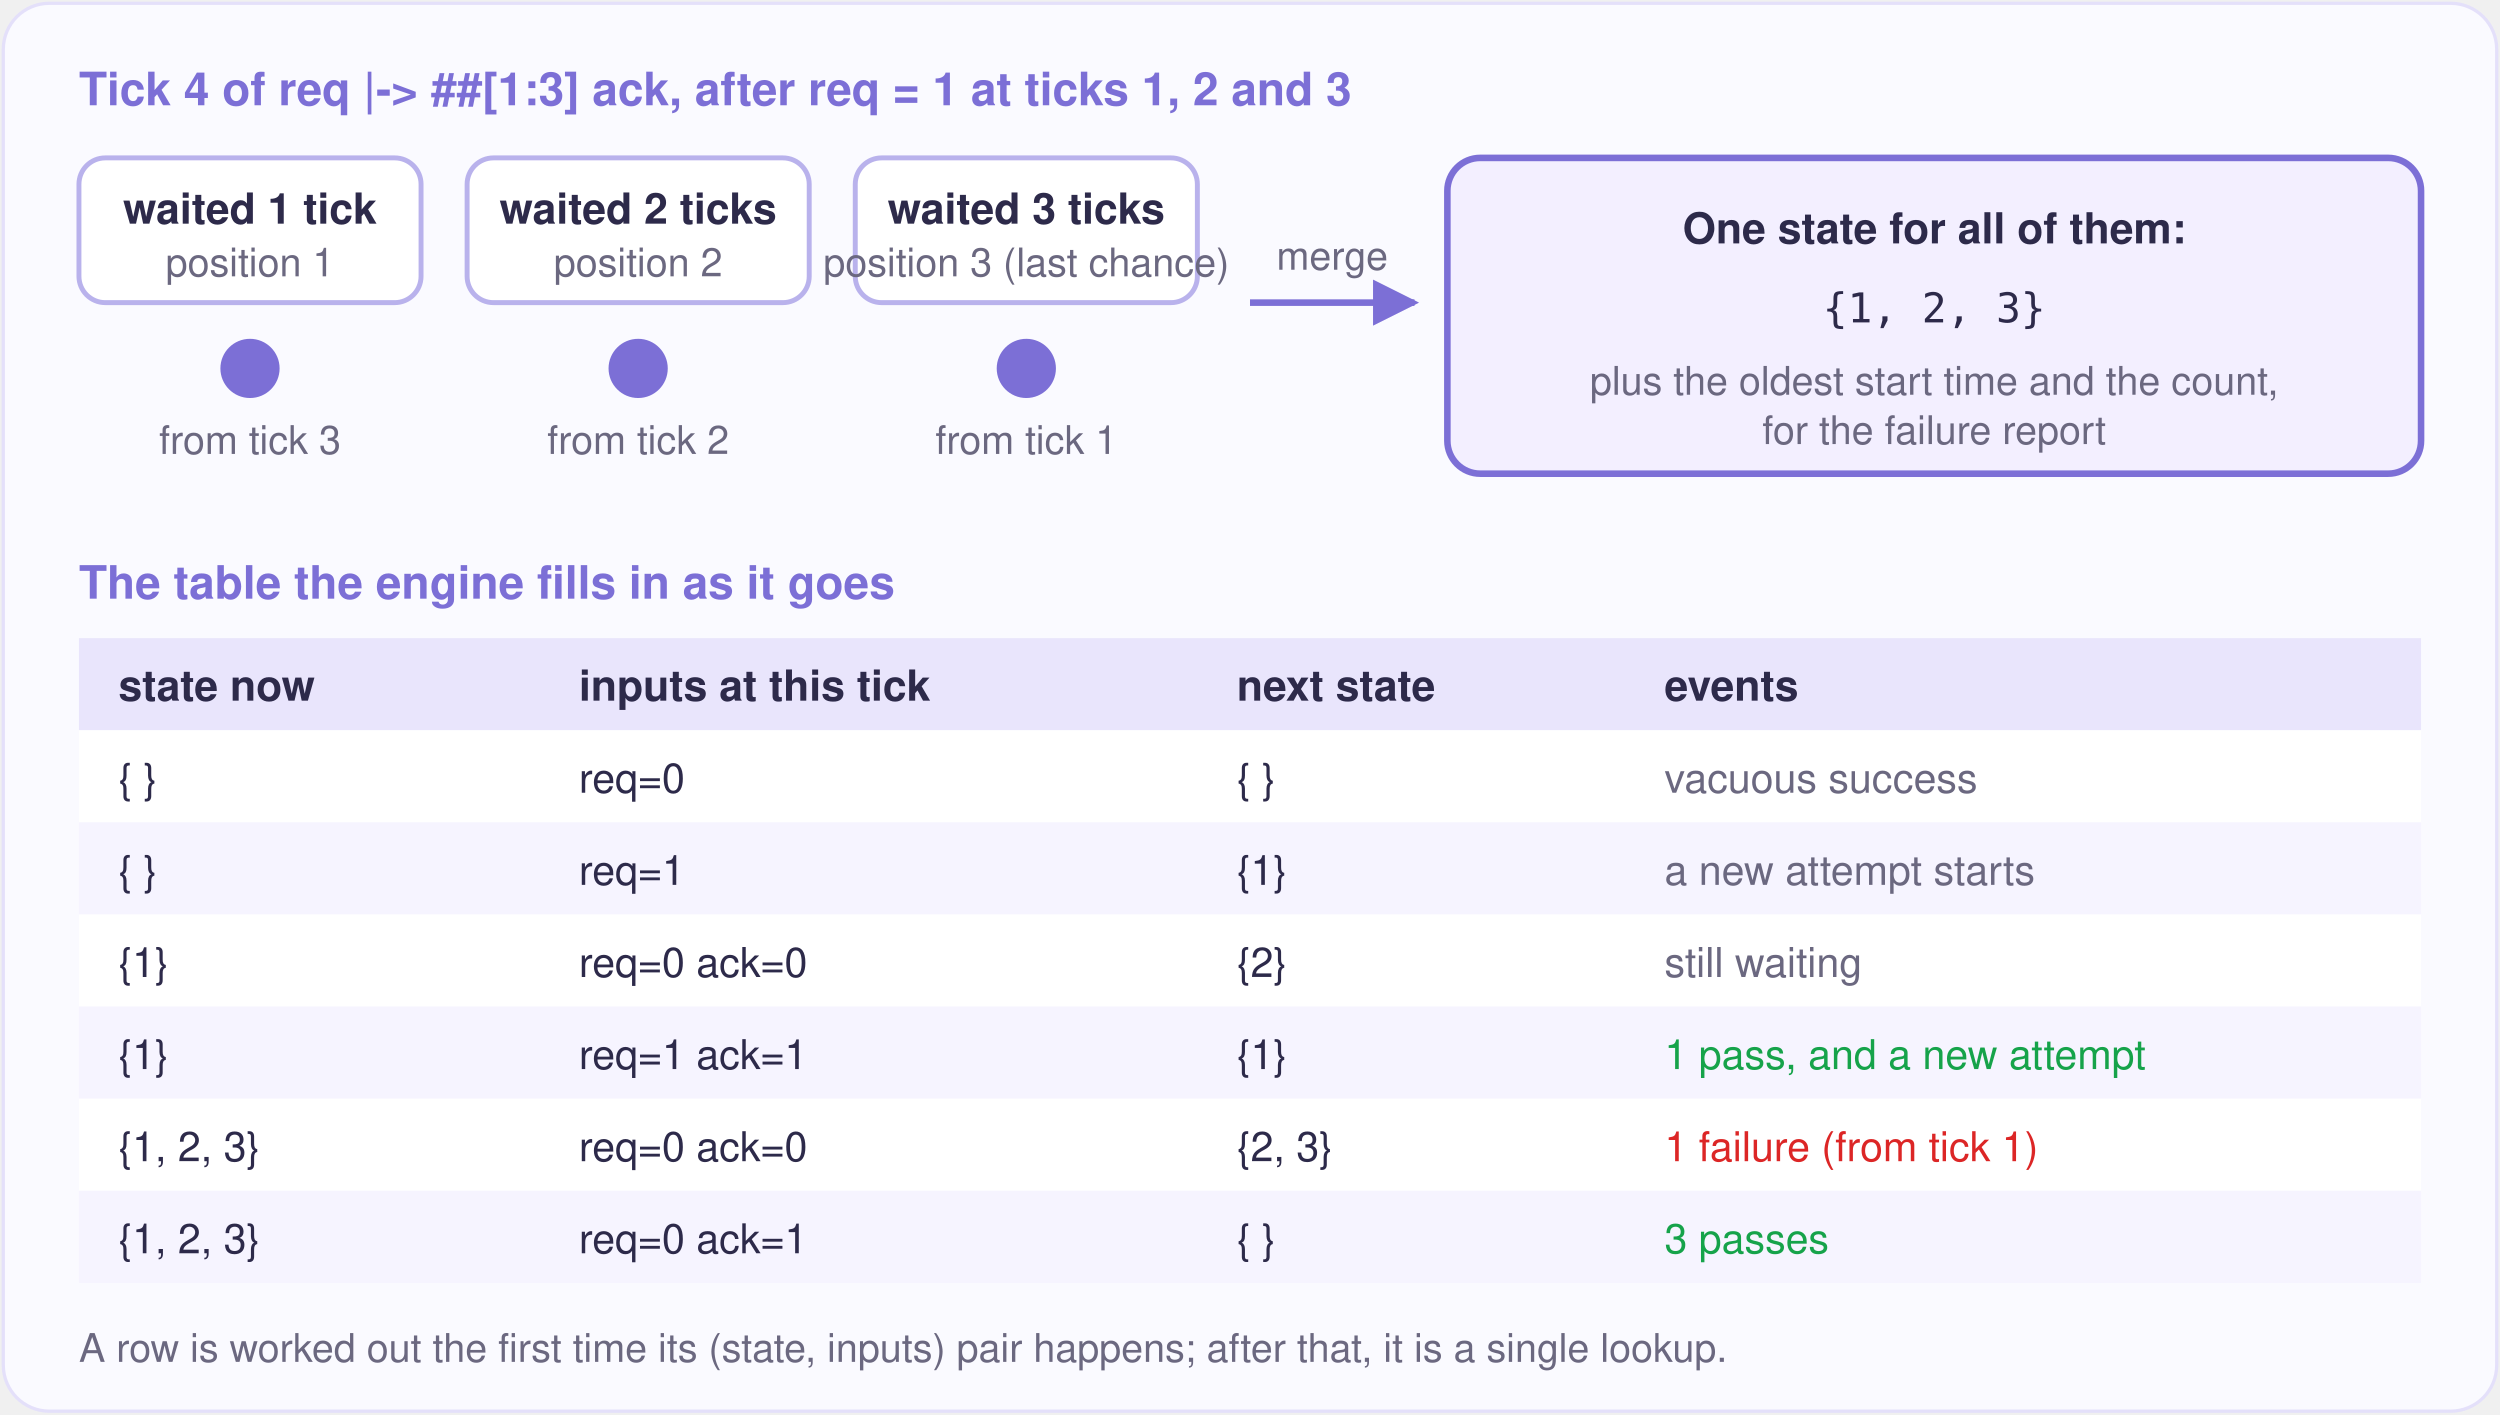
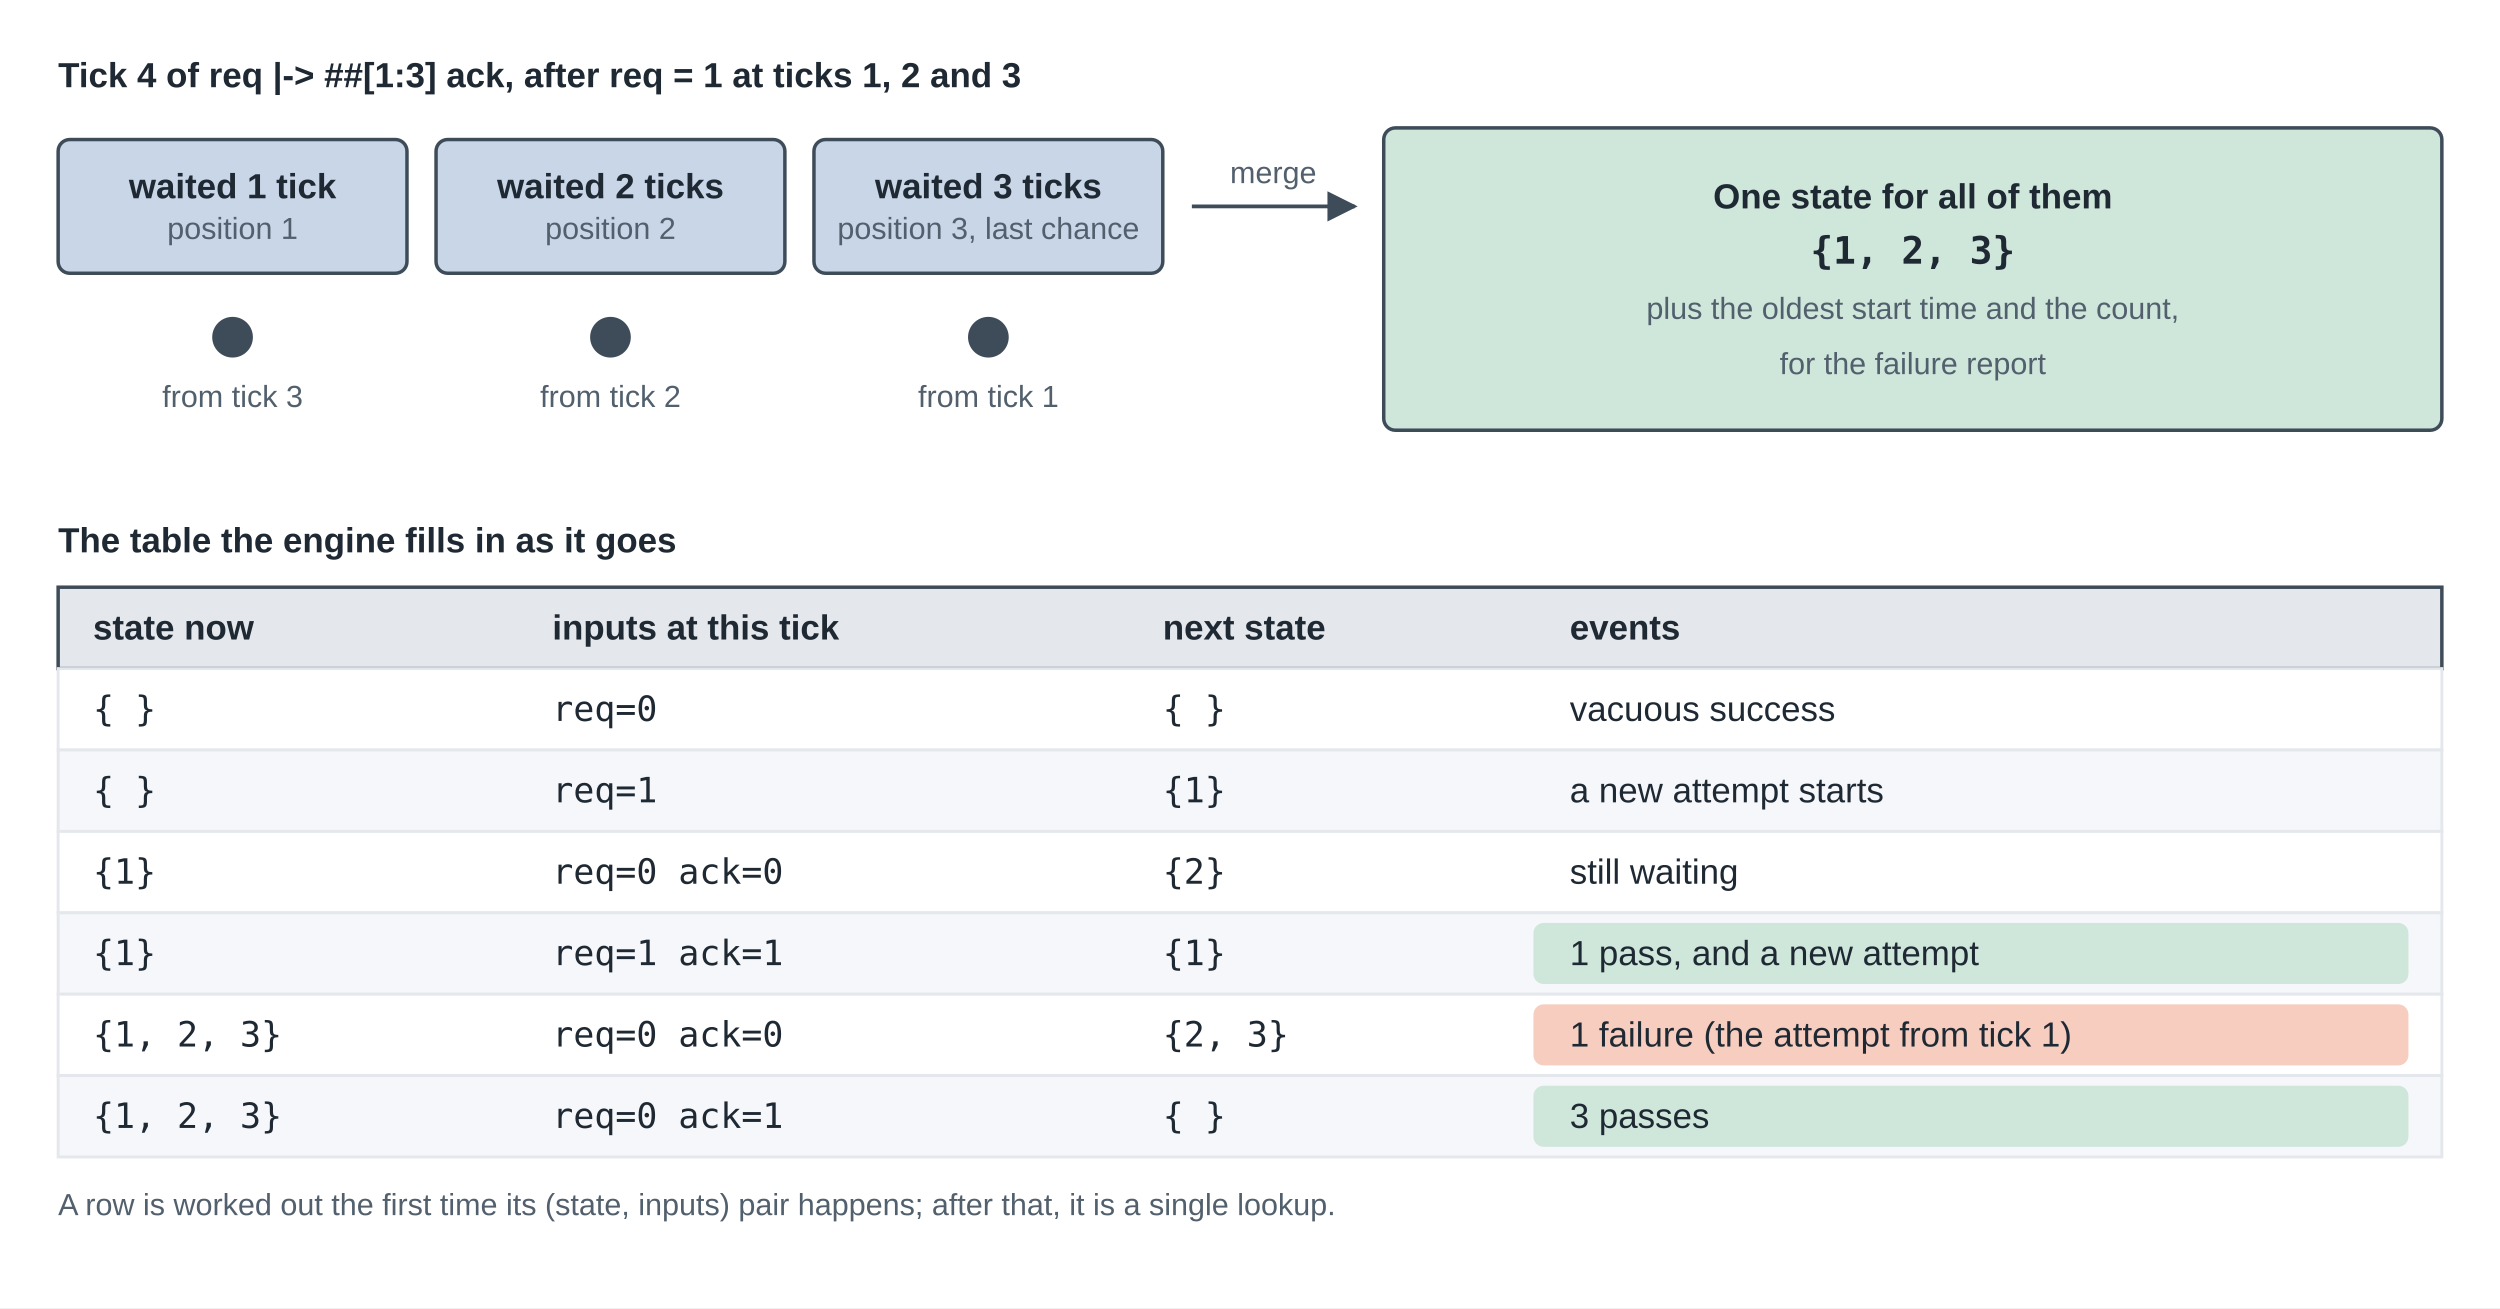
- <svg xmlns="http://www.w3.org/2000/svg" viewBox="0 0 760 430" width="760" height="430" role="img" aria-labelledby="t">
-   <style>
-     text { font-family: "Segoe UI", "Helvetica Neue", Helvetica, Arial, sans-serif; fill: #2d2a4a; }
-     .h { font-size: 14px; font-weight: 700; fill: #7c6fd6; }
-     .t1 { font-size: 13px; font-weight: 600; }
-     .t2 { font-size: 12px; fill: #6b6880; }
-     .code { font-family: Consolas, "DejaVu Sans Mono", monospace; font-size: 12.5px; fill: #2d2a4a; }
-     .box { fill: #ffffff; stroke: #b9b2ec; stroke-width: 1.5; }
-     .hot { fill: #f3efff; stroke: #7c6fd6; stroke-width: 2; }
-     .arrow { stroke: #7c6fd6; stroke-width: 2; fill: none; marker-end: url(#head); }
-     .row { fill: #ffffff; }
-     .alt { fill: #f6f4ff; }
-   </style>
+ <svg xmlns="http://www.w3.org/2000/svg" width="860" height="450" viewBox="0 0 860 450" role="img">
  <defs>
-     <marker id="head" viewBox="0 0 10 10" refX="9" refY="5" markerWidth="7" markerHeight="7" orient="auto">
-       <path d="M0 0 L10 5 L0 10 Z" fill="#7c6fd6" />
+     <marker id="arrow" viewBox="0 0 10 10" refX="9" refY="5" markerWidth="8" markerHeight="8" orient="auto">
+       <path d="M 0 0 L 10 5 L 0 10 z" fill="#3e4c59" />
    </marker>
  </defs>
-   <rect x="1" y="1" width="758" height="428" rx="14" fill="#fafaff" stroke="#e4e0fa" />
-   <text x="24" y="32" class="h">Tick 4 of req |-&gt; ##[1:3] ack, after req = 1 at ticks 1, 2 and 3</text>
-   <rect x="24" y="48" width="104" height="44" rx="8" class="box" />
-   <text x="76" y="68" text-anchor="middle" class="t1">waited 1 tick</text>
-   <text x="76" y="84" text-anchor="middle" class="t2">position 1</text>
-   <rect x="142" y="48" width="104" height="44" rx="8" class="box" />
-   <text x="194" y="68" text-anchor="middle" class="t1">waited 2 ticks</text>
-   <text x="194" y="84" text-anchor="middle" class="t2">position 2</text>
-   <rect x="260" y="48" width="104" height="44" rx="8" class="box" />
-   <text x="312" y="68" text-anchor="middle" class="t1">waited 3 ticks</text>
-   <text x="312" y="84" text-anchor="middle" class="t2">position 3 (last chance)</text>
-   <circle cx="76" cy="112" r="9" fill="#7c6fd6" />
-   <text x="76" y="138" text-anchor="middle" class="t2">from tick 3</text>
-   <circle cx="194" cy="112" r="9" fill="#7c6fd6" />
-   <text x="194" y="138" text-anchor="middle" class="t2">from tick 2</text>
-   <circle cx="312" cy="112" r="9" fill="#7c6fd6" />
-   <text x="312" y="138" text-anchor="middle" class="t2">from tick 1</text>
-   <path d="M380 92 H430" class="arrow" />
-   <text x="405" y="82" text-anchor="middle" class="t2">merge</text>
-   <rect x="440" y="48" width="296" height="96" rx="10" class="hot" />
-   <text x="588" y="74" text-anchor="middle" class="t1">One state for all of them:</text>
-   <text x="588" y="98" text-anchor="middle" class="code">{1, 2, 3}</text>
-   <text x="588" y="120" text-anchor="middle" class="t2">plus the oldest start time and the count,</text>
-   <text x="588" y="135" text-anchor="middle" class="t2">for the failure report</text>
-   <text x="24" y="182" class="h">The table the engine fills in as it goes</text>
-   <rect x="24" y="194" width="712" height="28" fill="#e9e5fc" />
-   <g class="t1">
-     <text x="36" y="213">state now</text>
-     <text x="176" y="213">inputs at this tick</text>
-     <text x="376" y="213">next state</text>
-     <text x="506" y="213">events</text>
-   </g>
-   <rect x="24" y="222" width="712" height="28" class="row" />
-   <rect x="24" y="250" width="712" height="28" class="alt" />
-   <rect x="24" y="278" width="712" height="28" class="row" />
-   <rect x="24" y="306" width="712" height="28" class="alt" />
-   <rect x="24" y="334" width="712" height="28" class="row" />
-   <rect x="24" y="362" width="712" height="28" class="alt" />
-   <g class="code">
-     <text x="36" y="241">{ }</text>
-     <text x="176" y="241">req=0</text>
-     <text x="376" y="241">{ }</text>
-     <text x="36" y="269">{ }</text>
-     <text x="176" y="269">req=1</text>
-     <text x="376" y="269">{1}</text>
-     <text x="36" y="297">{1}</text>
-     <text x="176" y="297">req=0  ack=0</text>
-     <text x="376" y="297">{2}</text>
-     <text x="36" y="325">{1}</text>
-     <text x="176" y="325">req=1  ack=1</text>
-     <text x="376" y="325">{1}</text>
-     <text x="36" y="353">{1, 2, 3}</text>
-     <text x="176" y="353">req=0  ack=0</text>
-     <text x="376" y="353">{2, 3}</text>
-     <text x="36" y="381">{1, 2, 3}</text>
-     <text x="176" y="381">req=0  ack=1</text>
-     <text x="376" y="381">{ }</text>
-   </g>
-   <g font-size="12.5px">
-     <text x="506" y="241" style="fill:#6b6880">vacuous success</text>
-     <text x="506" y="269" style="fill:#6b6880">a new attempt starts</text>
-     <text x="506" y="297" style="fill:#6b6880">still waiting</text>
-     <text x="506" y="325" style="fill:#16a34a">1 pass, and a new attempt</text>
-     <text x="506" y="353" style="fill:#dc2626">1 failure (from tick 1)</text>
-     <text x="506" y="381" style="fill:#16a34a">3 passes</text>
-   </g>
-   <text x="24" y="414" class="t2">A row is worked out the first time its (state, inputs) pair happens; after that, it is a single lookup.</text>
+   <rect x="0" y="0" width="860" height="450" fill="#ffffff" />
+   <text x="20" y="30" font-family="Arial, Helvetica, sans-serif" font-size="12" text-anchor="start" font-weight="bold" fill="#1f2933">Tick 4 of req |-&gt; ##[1:3] ack, after req = 1 at ticks 1, 2 and 3</text>
+   <rect x="20" y="48" width="120" height="46" rx="4" fill="#c9d6e8" stroke="#3e4c59" stroke-width="1.2" />
+   <text x="80.0" y="68.2" font-family="Arial, Helvetica, sans-serif" font-size="12" text-anchor="middle" font-weight="bold" fill="#1f2933">waited 1 tick</text>
+   <text x="80.0" y="82.2" font-family="Arial, Helvetica, sans-serif" font-size="10.5" text-anchor="middle" font-weight="normal" fill="#52606d">position 1</text>
+   <circle cx="80" cy="116" r="7" fill="#3e4c59" />
+   <text x="80" y="140" font-family="Arial, Helvetica, sans-serif" font-size="10.5" text-anchor="middle" font-weight="normal" fill="#52606d">from tick 3</text>
+   <rect x="150" y="48" width="120" height="46" rx="4" fill="#c9d6e8" stroke="#3e4c59" stroke-width="1.2" />
+   <text x="210.0" y="68.2" font-family="Arial, Helvetica, sans-serif" font-size="12" text-anchor="middle" font-weight="bold" fill="#1f2933">waited 2 ticks</text>
+   <text x="210.0" y="82.2" font-family="Arial, Helvetica, sans-serif" font-size="10.5" text-anchor="middle" font-weight="normal" fill="#52606d">position 2</text>
+   <circle cx="210" cy="116" r="7" fill="#3e4c59" />
+   <text x="210" y="140" font-family="Arial, Helvetica, sans-serif" font-size="10.5" text-anchor="middle" font-weight="normal" fill="#52606d">from tick 2</text>
+   <rect x="280" y="48" width="120" height="46" rx="4" fill="#c9d6e8" stroke="#3e4c59" stroke-width="1.2" />
+   <text x="340.0" y="68.2" font-family="Arial, Helvetica, sans-serif" font-size="12" text-anchor="middle" font-weight="bold" fill="#1f2933">waited 3 ticks</text>
+   <text x="340.0" y="82.2" font-family="Arial, Helvetica, sans-serif" font-size="10.5" text-anchor="middle" font-weight="normal" fill="#52606d">position 3, last chance</text>
+   <circle cx="340" cy="116" r="7" fill="#3e4c59" />
+   <text x="340" y="140" font-family="Arial, Helvetica, sans-serif" font-size="10.5" text-anchor="middle" font-weight="normal" fill="#52606d">from tick 1</text>
+   <path d="M 410 71 L 466 71" fill="none" stroke="#3e4c59" stroke-width="1.3" marker-end="url(#arrow)" />
+   <text x="438" y="63" font-family="Arial, Helvetica, sans-serif" font-size="10.5" text-anchor="middle" font-weight="normal" fill="#52606d">merge</text>
+   <rect x="476" y="44" width="364" height="104" rx="4" fill="#cfe6da" stroke="#3e4c59" stroke-width="1.2" />
+   <text x="658" y="71.7" font-family="Arial, Helvetica, sans-serif" font-size="12" text-anchor="middle" font-weight="bold" fill="#1f2933">One state for all of them</text>
+   <text x="658" y="90.7" font-family="Consolas, 'DejaVu Sans Mono', monospace" font-size="13" text-anchor="middle" font-weight="bold" fill="#1f2933">{1, 2, 3}</text>
+   <text x="658" y="109.7" font-family="Arial, Helvetica, sans-serif" font-size="10.5" text-anchor="middle" font-weight="normal" fill="#52606d">plus the oldest start time and the count,</text>
+   <text x="658" y="128.7" font-family="Arial, Helvetica, sans-serif" font-size="10.5" text-anchor="middle" font-weight="normal" fill="#52606d">for the failure report</text>
+   <text x="20" y="190" font-family="Arial, Helvetica, sans-serif" font-size="12" text-anchor="start" font-weight="bold" fill="#1f2933">The table the engine fills in as it goes</text>
+   <rect x="20" y="202" width="820" height="28" rx="0" fill="#e4e7eb" stroke="#3e4c59" stroke-width="1.2" />
+   <text x="32" y="220" font-family="Arial, Helvetica, sans-serif" font-size="12" text-anchor="start" font-weight="bold" fill="#1f2933">state now</text>
+   <text x="190" y="220" font-family="Arial, Helvetica, sans-serif" font-size="12" text-anchor="start" font-weight="bold" fill="#1f2933">inputs at this tick</text>
+   <text x="400" y="220" font-family="Arial, Helvetica, sans-serif" font-size="12" text-anchor="start" font-weight="bold" fill="#1f2933">next state</text>
+   <text x="540" y="220" font-family="Arial, Helvetica, sans-serif" font-size="12" text-anchor="start" font-weight="bold" fill="#1f2933">events</text>
+   <rect x="20" y="230" width="820" height="28" rx="0" fill="#ffffff" stroke="#e4e7eb" stroke-width="1" />
+   <text x="32" y="248" font-family="Consolas, 'DejaVu Sans Mono', monospace" font-size="12" text-anchor="start" font-weight="normal" fill="#1f2933">{ }</text>
+   <text x="190" y="248" font-family="Consolas, 'DejaVu Sans Mono', monospace" font-size="12" text-anchor="start" font-weight="normal" fill="#1f2933">req=0</text>
+   <text x="400" y="248" font-family="Consolas, 'DejaVu Sans Mono', monospace" font-size="12" text-anchor="start" font-weight="normal" fill="#1f2933">{ }</text>
+   <text x="540" y="248" font-family="Arial, Helvetica, sans-serif" font-size="12" text-anchor="start" font-weight="normal" fill="#1f2933">vacuous success</text>
+   <rect x="20" y="258" width="820" height="28" rx="0" fill="#f5f7fa" stroke="#e4e7eb" stroke-width="1" />
+   <text x="32" y="276" font-family="Consolas, 'DejaVu Sans Mono', monospace" font-size="12" text-anchor="start" font-weight="normal" fill="#1f2933">{ }</text>
+   <text x="190" y="276" font-family="Consolas, 'DejaVu Sans Mono', monospace" font-size="12" text-anchor="start" font-weight="normal" fill="#1f2933">req=1</text>
+   <text x="400" y="276" font-family="Consolas, 'DejaVu Sans Mono', monospace" font-size="12" text-anchor="start" font-weight="normal" fill="#1f2933">{1}</text>
+   <text x="540" y="276" font-family="Arial, Helvetica, sans-serif" font-size="12" text-anchor="start" font-weight="normal" fill="#1f2933">a new attempt starts</text>
+   <rect x="20" y="286" width="820" height="28" rx="0" fill="#ffffff" stroke="#e4e7eb" stroke-width="1" />
+   <text x="32" y="304" font-family="Consolas, 'DejaVu Sans Mono', monospace" font-size="12" text-anchor="start" font-weight="normal" fill="#1f2933">{1}</text>
+   <text x="190" y="304" font-family="Consolas, 'DejaVu Sans Mono', monospace" font-size="12" text-anchor="start" font-weight="normal" fill="#1f2933">req=0  ack=0</text>
+   <text x="400" y="304" font-family="Consolas, 'DejaVu Sans Mono', monospace" font-size="12" text-anchor="start" font-weight="normal" fill="#1f2933">{2}</text>
+   <text x="540" y="304" font-family="Arial, Helvetica, sans-serif" font-size="12" text-anchor="start" font-weight="normal" fill="#1f2933">still waiting</text>
+   <rect x="20" y="314" width="820" height="28" rx="0" fill="#f5f7fa" stroke="#e4e7eb" stroke-width="1" />
+   <rect x="528" y="318" width="300" height="20" rx="3" fill="#cfe6da" stroke="#cfe6da" stroke-width="1" />
+   <text x="32" y="332" font-family="Consolas, 'DejaVu Sans Mono', monospace" font-size="12" text-anchor="start" font-weight="normal" fill="#1f2933">{1}</text>
+   <text x="190" y="332" font-family="Consolas, 'DejaVu Sans Mono', monospace" font-size="12" text-anchor="start" font-weight="normal" fill="#1f2933">req=1  ack=1</text>
+   <text x="400" y="332" font-family="Consolas, 'DejaVu Sans Mono', monospace" font-size="12" text-anchor="start" font-weight="normal" fill="#1f2933">{1}</text>
+   <text x="540" y="332" font-family="Arial, Helvetica, sans-serif" font-size="12" text-anchor="start" font-weight="normal" fill="#1f2933">1 pass, and a new attempt</text>
+   <rect x="20" y="342" width="820" height="28" rx="0" fill="#ffffff" stroke="#e4e7eb" stroke-width="1" />
+   <rect x="528" y="346" width="300" height="20" rx="3" fill="#f6cdbf" stroke="#f6cdbf" stroke-width="1" />
+   <text x="32" y="360" font-family="Consolas, 'DejaVu Sans Mono', monospace" font-size="12" text-anchor="start" font-weight="normal" fill="#1f2933">{1, 2, 3}</text>
+   <text x="190" y="360" font-family="Consolas, 'DejaVu Sans Mono', monospace" font-size="12" text-anchor="start" font-weight="normal" fill="#1f2933">req=0  ack=0</text>
+   <text x="400" y="360" font-family="Consolas, 'DejaVu Sans Mono', monospace" font-size="12" text-anchor="start" font-weight="normal" fill="#1f2933">{2, 3}</text>
+   <text x="540" y="360" font-family="Arial, Helvetica, sans-serif" font-size="12" text-anchor="start" font-weight="normal" fill="#1f2933">1 failure (the attempt from tick 1)</text>
+   <rect x="20" y="370" width="820" height="28" rx="0" fill="#f5f7fa" stroke="#e4e7eb" stroke-width="1" />
+   <rect x="528" y="374" width="300" height="20" rx="3" fill="#cfe6da" stroke="#cfe6da" stroke-width="1" />
+   <text x="32" y="388" font-family="Consolas, 'DejaVu Sans Mono', monospace" font-size="12" text-anchor="start" font-weight="normal" fill="#1f2933">{1, 2, 3}</text>
+   <text x="190" y="388" font-family="Consolas, 'DejaVu Sans Mono', monospace" font-size="12" text-anchor="start" font-weight="normal" fill="#1f2933">req=0  ack=1</text>
+   <text x="400" y="388" font-family="Consolas, 'DejaVu Sans Mono', monospace" font-size="12" text-anchor="start" font-weight="normal" fill="#1f2933">{ }</text>
+   <text x="540" y="388" font-family="Arial, Helvetica, sans-serif" font-size="12" text-anchor="start" font-weight="normal" fill="#1f2933">3 passes</text>
+   <text x="20" y="418" font-family="Arial, Helvetica, sans-serif" font-size="10.5" text-anchor="start" font-weight="normal" fill="#52606d">A row is worked out the first time its (state, inputs) pair happens; after that, it is a single lookup.</text>
</svg>
